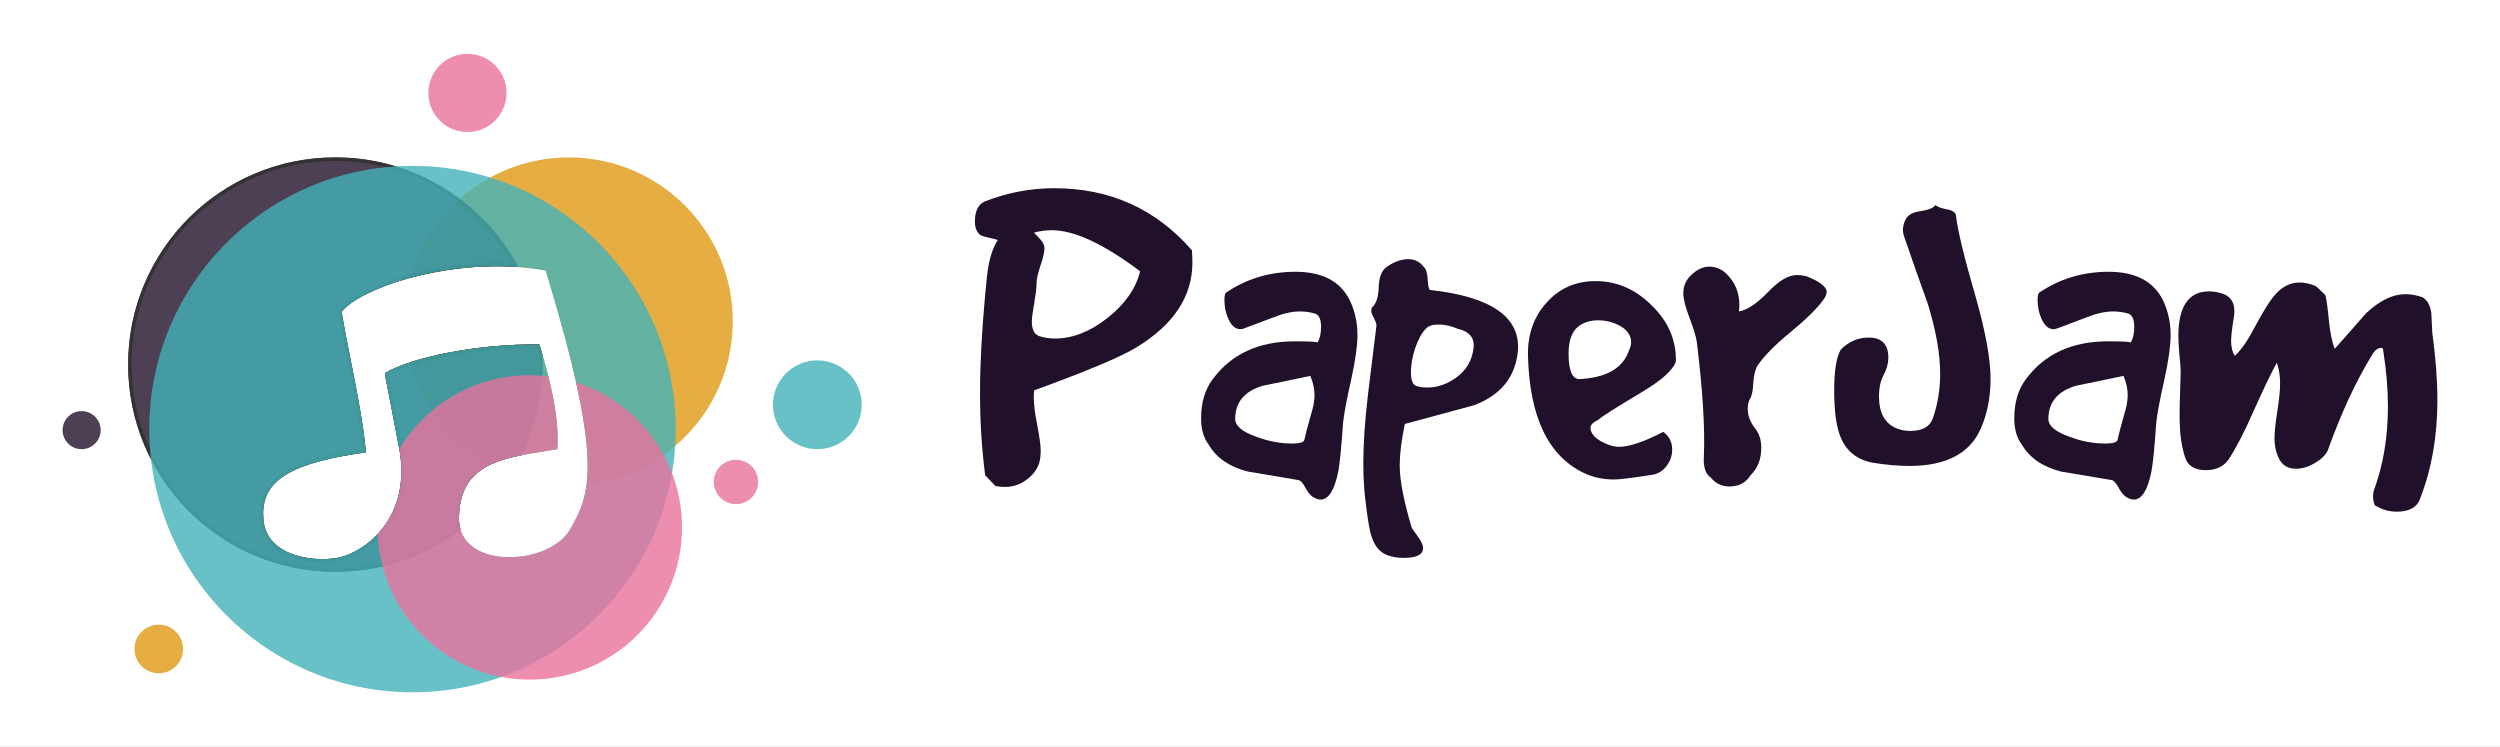
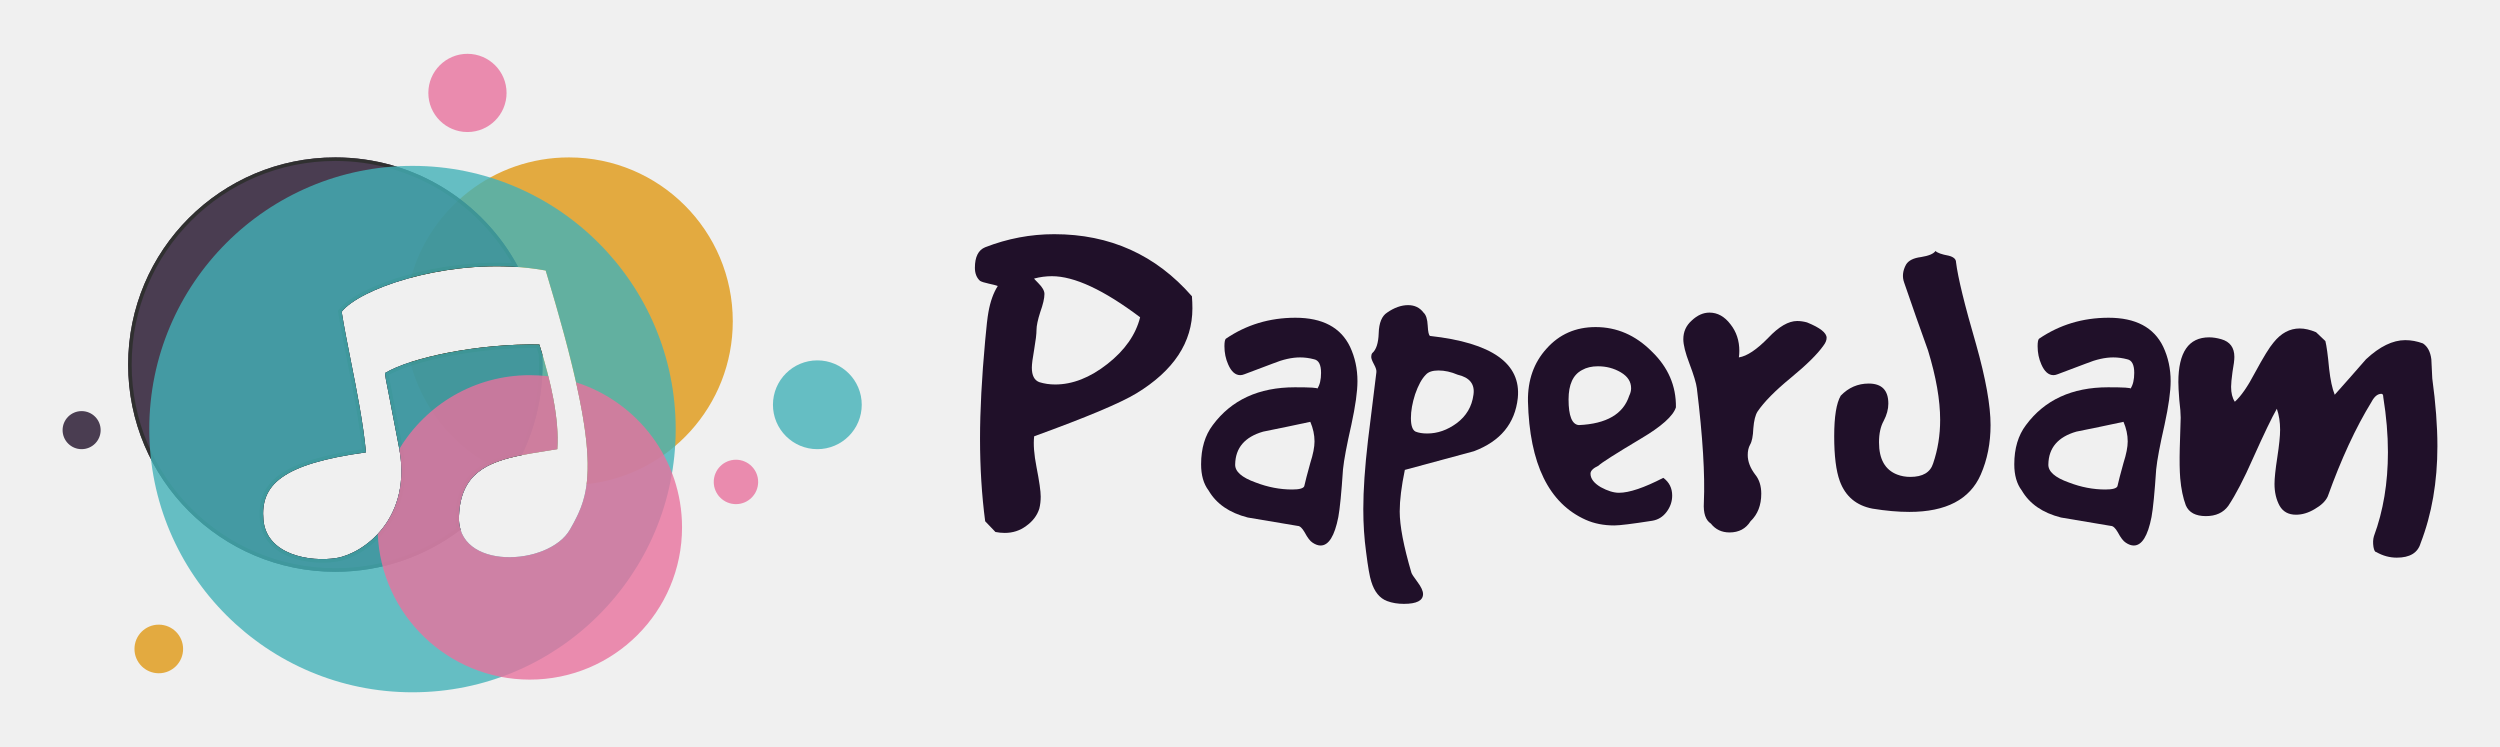
<svg xmlns="http://www.w3.org/2000/svg" width="707" height="211" viewBox="0 0 707 211" fill="none">
-   <rect width="707" height="211" fill="white" />
  <path opacity="0.8" fill-rule="evenodd" clip-rule="evenodd" d="M165.9 136.921C189.136 134.425 207.23 114.751 207.23 90.852C207.23 65.261 186.485 44.516 160.894 44.516C139.574 44.516 121.617 58.915 116.218 78.519C127.242 75.554 141.208 74.104 154.318 76.503C164.835 111.113 167.157 127.132 165.9 136.921ZM138.549 131.453C127.521 125.371 119.236 114.926 116.021 102.445C125.351 99.401 139.545 97.201 152.524 97.429C155.812 107.892 158.204 118.653 157.606 127.024C156.643 127.181 155.689 127.332 154.746 127.481C148.577 128.456 142.915 129.351 138.549 131.453Z" fill="#E09914" />
  <g opacity="0.8">
    <mask id="path-2-inside-1_1_44" fill="white">
      <path fill-rule="evenodd" clip-rule="evenodd" d="M147.545 128.713C151.309 120.978 153.421 112.29 153.421 103.108C153.421 102.104 153.396 101.106 153.346 100.114C153.079 99.218 152.805 98.322 152.524 97.429C135.484 97.13 116.352 101.016 108.879 105.5C109.039 106.625 109.07 106.929 109.117 107.231C109.244 108.053 109.486 108.857 112.765 126.127C116.95 146.754 102.601 156.619 95.127 157.815C87.654 159.011 75.397 156.918 74.5 147.053C73.603 137.188 79.582 131.209 103.498 127.921C102.743 119.809 100.917 110.627 99.222 102.1C98.231 97.114 97.284 92.353 96.622 88.161C101.706 81.74 124.273 73.881 146.531 75.518C136.665 57.068 117.213 44.516 94.828 44.516C62.469 44.516 36.236 70.749 36.236 103.108C36.236 135.468 62.469 161.701 94.828 161.701C108.13 161.701 120.397 157.268 130.232 149.799C129.876 148.629 129.72 147.317 129.805 145.857C130.259 134.048 137.614 130.692 147.545 128.713Z" />
    </mask>
    <path fill-rule="evenodd" clip-rule="evenodd" d="M147.545 128.713C151.309 120.978 153.421 112.29 153.421 103.108C153.421 102.104 153.396 101.106 153.346 100.114C153.079 99.218 152.805 98.322 152.524 97.429C135.484 97.13 116.352 101.016 108.879 105.5C109.039 106.625 109.07 106.929 109.117 107.231C109.244 108.053 109.486 108.857 112.765 126.127C116.95 146.754 102.601 156.619 95.127 157.815C87.654 159.011 75.397 156.918 74.5 147.053C73.603 137.188 79.582 131.209 103.498 127.921C102.743 119.809 100.917 110.627 99.222 102.1C98.231 97.114 97.284 92.353 96.622 88.161C101.706 81.74 124.273 73.881 146.531 75.518C136.665 57.068 117.213 44.516 94.828 44.516C62.469 44.516 36.236 70.749 36.236 103.108C36.236 135.468 62.469 161.701 94.828 161.701C108.13 161.701 120.397 157.268 130.232 149.799C129.876 148.629 129.72 147.317 129.805 145.857C130.259 134.048 137.614 130.692 147.545 128.713Z" fill="#201029" />
    <path d="M147.545 128.713L147.741 129.694L148.227 129.597L148.444 129.151L147.545 128.713ZM153.346 100.114L154.345 100.064L154.339 99.944L154.304 99.829L153.346 100.114ZM152.524 97.429L153.478 97.129L153.262 96.441L152.542 96.429L152.524 97.429ZM108.879 105.5L108.364 104.643L107.795 104.984L107.889 105.641L108.879 105.5ZM109.117 107.231L110.105 107.078V107.078L109.117 107.231ZM112.765 126.127L111.782 126.314L111.785 126.326L112.765 126.127ZM74.5 147.053L75.496 146.962L74.5 147.053ZM103.498 127.921L103.634 128.911L104.582 128.781L104.493 127.828L103.498 127.921ZM99.222 102.1L100.203 101.905L99.222 102.1ZM96.622 88.161L95.838 87.541L95.566 87.884L95.634 88.317L96.622 88.161ZM146.531 75.518L146.458 76.515L148.27 76.648L147.413 75.046L146.531 75.518ZM130.232 149.799L130.837 150.596L131.391 150.175L131.189 149.508L130.232 149.799ZM129.805 145.857L130.803 145.915L130.803 145.905L130.804 145.896L129.805 145.857ZM152.421 103.108C152.421 112.135 150.345 120.673 146.646 128.275L148.444 129.151C152.273 121.282 154.421 112.444 154.421 103.108H152.421ZM152.347 100.165C152.396 101.14 152.421 102.121 152.421 103.108H154.421C154.421 102.088 154.395 101.073 154.345 100.064L152.347 100.165ZM154.304 99.829C154.036 98.928 153.76 98.027 153.478 97.129L151.57 97.728C151.85 98.617 152.122 99.508 152.387 100.399L154.304 99.829ZM152.542 96.429C143.946 96.278 134.834 97.182 126.927 98.688C119.051 100.189 112.257 102.307 108.364 104.643L109.393 106.358C112.974 104.209 119.483 102.142 127.301 100.653C135.088 99.17 144.063 98.28 152.507 98.428L152.542 96.429ZM107.889 105.641C108.043 106.72 108.083 107.086 108.129 107.384L110.105 107.078C110.058 106.772 110.036 106.53 109.869 105.359L107.889 105.641ZM108.129 107.384C108.259 108.226 108.512 109.087 111.782 126.314L113.747 125.94C110.46 108.627 110.229 107.879 110.105 107.078L108.129 107.384ZM111.785 126.326C113.821 136.362 111.343 143.688 107.526 148.648C103.675 153.65 98.442 156.272 94.969 156.827L95.285 158.802C99.287 158.162 104.965 155.254 109.111 149.868C113.29 144.439 115.894 136.519 113.745 125.928L111.785 126.326ZM94.969 156.827C91.373 157.403 86.626 157.18 82.712 155.65C78.826 154.131 75.899 151.397 75.496 146.962L73.504 147.143C73.998 152.574 77.649 155.819 81.984 157.513C86.29 159.197 91.408 159.423 95.285 158.802L94.969 156.827ZM75.496 146.962C75.282 144.602 75.485 142.549 76.217 140.739C76.945 138.939 78.223 137.308 80.278 135.833C84.437 132.846 91.698 130.552 103.634 128.911L103.361 126.93C91.382 128.577 83.696 130.917 79.111 134.208C76.793 135.872 75.251 137.791 74.363 139.989C73.478 142.178 73.271 144.571 73.504 147.143L75.496 146.962ZM104.493 127.828C103.733 119.655 101.896 110.419 100.203 101.905L98.241 102.295C99.939 110.834 101.753 119.963 102.502 128.013L104.493 127.828ZM100.203 101.905C99.21 96.914 98.268 92.174 97.61 88.005L95.634 88.317C96.3 92.532 97.251 97.315 98.241 102.295L100.203 101.905ZM97.406 88.782C98.543 87.346 100.753 85.73 103.888 84.138C106.997 82.559 110.928 81.047 115.409 79.78C124.373 77.244 135.461 75.706 146.458 76.515L146.605 74.52C135.343 73.692 124.019 75.266 114.864 77.855C110.285 79.151 106.229 80.706 102.982 82.355C99.76 83.991 97.243 85.766 95.838 87.541L97.406 88.782ZM94.828 45.516C116.829 45.516 135.951 57.852 145.65 75.989L147.413 75.046C137.38 56.284 117.596 43.516 94.828 43.516V45.516ZM37.236 103.108C37.236 71.301 63.021 45.516 94.828 45.516V43.516C61.916 43.516 35.236 70.196 35.236 103.108H37.236ZM94.828 160.701C63.021 160.701 37.236 134.916 37.236 103.108H35.236C35.236 136.021 61.916 162.701 94.828 162.701V160.701ZM129.627 149.003C119.96 156.344 107.905 160.701 94.828 160.701V162.701C108.356 162.701 120.834 158.192 130.837 150.596L129.627 149.003ZM131.189 149.508C130.87 148.461 130.725 147.268 130.803 145.915L128.806 145.8C128.716 147.365 128.882 148.796 129.275 150.09L131.189 149.508ZM130.804 145.896C131.022 140.221 132.879 136.722 135.754 134.373C138.689 131.976 142.801 130.678 147.741 129.694L147.35 127.732C142.358 128.727 137.827 130.097 134.488 132.824C131.089 135.601 129.041 139.684 128.805 145.819L130.804 145.896Z" fill="black" mask="url(#path-2-inside-1_1_44)" />
  </g>
  <path opacity="0.8" fill-rule="evenodd" clip-rule="evenodd" d="M116.651 195.78C157.761 195.78 191.088 162.454 191.088 121.344C191.088 80.234 157.761 46.907 116.651 46.907C75.541 46.907 42.215 80.234 42.215 121.344C42.215 162.454 75.541 195.78 116.651 195.78ZM103.498 127.921C79.582 131.209 73.603 137.188 74.5 147.053C75.397 156.918 87.654 159.011 95.127 157.815C102.601 156.619 116.95 146.754 112.765 126.127C109.486 108.857 109.244 108.053 109.117 107.231C109.07 106.929 109.039 106.625 108.879 105.5C116.352 101.016 135.484 97.13 152.524 97.429C155.812 107.892 158.204 118.653 157.606 127.024C156.643 127.181 155.689 127.332 154.747 127.481C141.359 129.597 130.363 131.334 129.805 145.857C128.908 161.402 155.215 160.206 161.193 149.743C167.172 139.28 170.76 130.611 154.318 76.503C129.805 72.019 102.302 80.987 96.622 88.161C97.284 92.353 98.231 97.114 99.222 102.1C100.917 110.627 102.743 119.809 103.498 127.921Z" fill="#42B2B8" />
  <circle opacity="0.8" cx="208.127" cy="136.291" r="6.278" fill="#E8729E" />
  <circle opacity="0.8" cx="44.905" cy="183.524" r="6.876" fill="#E09914" />
  <circle opacity="0.8" cx="23.082" cy="121.643" r="5.381" fill="#201029" />
  <circle opacity="0.8" cx="231.146" cy="114.468" r="12.556" fill="#42B2B8" />
  <circle opacity="0.8" cx="132.196" cy="26.28" r="11.061" fill="#E8729E" />
  <path opacity="0.8" fill-rule="evenodd" clip-rule="evenodd" d="M106.826 151.018C107.806 173.924 126.686 192.193 149.834 192.193C173.608 192.193 192.881 172.92 192.881 149.145C192.881 129.929 180.289 113.653 162.907 108.119C168.911 134.851 165.746 141.777 161.193 149.743C155.215 160.206 128.908 161.402 129.805 145.857C130.363 131.334 141.359 129.597 154.747 127.481C155.689 127.332 156.643 127.181 157.606 127.024C158.033 121.047 156.936 113.85 155.076 106.414C153.358 106.205 151.608 106.098 149.834 106.098C134.169 106.098 120.458 114.465 112.927 126.974C114.936 138.075 111.524 145.976 106.826 151.018Z" fill="#E8729E" />
-   <path d="M278.605 83.324C278.957 79.364 279.265 76.68 279.529 75.272C280.057 72.28 280.937 69.816 282.169 67.88C281.729 67.704 280.893 67.484 279.661 67.22C278.429 66.956 277.593 66.692 277.153 66.428C276.185 65.548 275.701 64.316 275.701 62.732C275.701 59.652 276.669 57.716 278.605 56.924C284.941 54.46 291.453 53.228 298.141 53.228C313.893 53.228 326.873 59.08 337.081 70.784C337.169 72.016 337.213 73.16 337.213 74.216C337.213 83.808 331.933 91.816 321.373 98.24C316.885 100.968 307.249 105.016 292.465 110.384C292.201 112.584 292.421 115.488 293.125 119.096C293.917 123.144 294.313 125.916 294.313 127.412C294.313 128.644 294.181 129.788 293.917 130.844C293.301 132.78 292.069 134.408 290.221 135.728C288.461 137.048 286.437 137.708 284.149 137.708C283.269 137.708 282.389 137.62 281.509 137.444C281.509 137.444 280.541 136.432 278.605 134.408C277.637 127.016 277.153 119.228 277.153 111.044C277.153 103.124 277.637 93.884 278.605 83.324ZM293.125 80.288C293.125 81.432 292.905 83.28 292.465 85.832C292.025 88.296 291.805 90.012 291.805 90.98C291.805 93.18 292.509 94.544 293.917 95.072C295.325 95.512 296.821 95.732 298.405 95.732C303.333 95.732 308.261 93.796 313.189 89.924C318.117 86.052 321.197 81.652 322.429 76.724C312.133 68.98 303.817 65.108 297.481 65.108C295.809 65.108 294.137 65.328 292.465 65.768C292.377 65.768 292.773 66.208 293.653 67.088C294.797 68.232 295.369 69.244 295.369 70.124C295.369 71.356 294.973 73.072 294.181 75.272C293.477 77.472 293.125 79.144 293.125 80.288Z" fill="#201029" />
-   <path d="M371.218 140.48C370.514 140.04 369.766 139.072 368.974 137.576C368.27 136.344 367.61 135.728 366.994 135.728C362.33 134.936 357.622 134.144 352.87 133.352C347.678 132.032 343.982 129.48 341.782 125.696C340.374 123.848 339.67 121.384 339.67 118.304C339.67 113.816 340.77 110.12 342.97 107.216C348.25 100.088 355.994 96.524 366.202 96.524C370.602 96.524 372.714 96.656 372.538 96.92C373.242 95.864 373.594 94.368 373.594 92.432C373.594 90.144 372.934 88.868 371.614 88.604C370.294 88.252 368.974 88.076 367.654 88.076C365.366 88.076 362.814 88.648 359.998 89.792C357.27 90.848 354.586 91.86 351.946 92.828C351.506 93.004 351.11 93.092 350.758 93.092C349.35 93.092 348.206 92.08 347.326 90.056C346.622 88.472 346.27 86.756 346.27 84.908C346.27 83.764 346.402 83.06 346.666 82.796C352.474 78.836 359.03 76.856 366.334 76.856C373.99 76.856 379.138 79.584 381.778 85.04C383.186 88.032 383.89 91.288 383.89 94.808C383.89 97.712 383.318 101.804 382.174 107.084C380.854 112.892 380.062 117.116 379.798 119.756C379.358 126.356 378.918 130.844 378.478 133.22C377.422 138.588 375.75 141.272 373.462 141.272C372.758 141.272 372.01 141.008 371.218 140.48ZM368.842 124.508C369.106 123.276 369.678 121.076 370.558 117.908C371.35 115.444 371.746 113.42 371.746 111.836C371.746 109.988 371.35 108.14 370.558 106.292C366.07 107.26 361.626 108.184 357.226 109.064C352.034 110.56 349.394 113.64 349.306 118.304C349.218 120.328 351.154 122.044 355.114 123.452C358.546 124.772 361.978 125.432 365.41 125.432C367.434 125.432 368.578 125.124 368.842 124.508Z" fill="#201029" />
-   <path d="M389.238 92.3C389.326 91.772 389.106 91.024 388.578 90.056C388.05 89.088 387.786 88.384 387.786 87.944C387.786 87.504 387.874 87.152 388.05 86.888C389.194 85.92 389.81 84.028 389.898 81.212C389.986 78.308 390.778 76.372 392.274 75.404C394.298 73.996 396.278 73.292 398.214 73.292C400.062 73.292 401.514 73.996 402.57 75.404C403.274 76.02 403.67 77.252 403.758 79.1C403.846 80.86 404.066 81.828 404.418 82.004C421.93 83.94 430.202 89.792 429.234 99.56C428.442 106.776 424.306 111.792 416.826 114.608C410.314 116.368 403.802 118.128 397.29 119.888C396.322 124.552 395.838 128.468 395.838 131.636C395.838 135.684 396.938 141.448 399.138 148.928C399.226 149.28 399.798 150.16 400.854 151.568C401.91 152.976 402.438 154.12 402.438 155C402.438 156.848 400.634 157.772 397.026 157.772C395.266 157.772 393.682 157.508 392.274 156.98C390.162 156.188 388.666 154.34 387.786 151.436C387.346 150.116 386.862 147.344 386.334 143.12C385.806 139.248 385.542 135.2 385.542 130.976C385.542 125.608 385.982 119.14 386.862 111.572C387.654 105.148 388.446 98.724 389.238 92.3ZM403.23 92.96C402.086 94.104 401.074 95.952 400.194 98.504C399.402 100.968 399.006 103.212 399.006 105.236C399.006 107.348 399.446 108.624 400.326 109.064C401.206 109.416 402.306 109.592 403.626 109.592C406.53 109.592 409.302 108.624 411.942 106.688C414.67 104.664 416.254 101.98 416.694 98.636C417.134 95.644 415.638 93.752 412.206 92.96C410.358 92.168 408.554 91.772 406.794 91.772C405.122 91.772 403.934 92.168 403.23 92.96Z" fill="#201029" />
-   <path d="M432.105 100.484C432.017 94.5 433.777 89.528 437.385 85.568C440.993 81.52 445.613 79.496 451.245 79.496C457.229 79.496 462.509 81.784 467.085 86.36C471.749 90.848 474.037 96.128 473.949 102.2C473.157 104.664 469.857 107.612 464.049 111.044C456.833 115.356 452.829 117.908 452.037 118.7C450.541 119.404 449.793 120.152 449.793 120.944C449.793 122.352 450.761 123.628 452.697 124.772C454.633 125.828 456.349 126.356 457.845 126.356C460.749 126.356 464.929 124.948 470.385 122.132C472.057 123.364 472.893 125.036 472.893 127.148C472.893 128.82 472.365 130.36 471.309 131.768C470.253 133.176 468.889 134.012 467.217 134.276C461.585 135.156 458.021 135.596 456.525 135.596C453.533 135.596 450.849 135.068 448.473 134.012C438.001 129.348 432.545 118.172 432.105 100.484ZM446.493 107.216C454.325 106.864 459.077 104.092 460.749 98.9C461.101 98.196 461.277 97.492 461.277 96.788C461.277 94.94 460.309 93.444 458.373 92.3C456.437 91.156 454.281 90.584 451.905 90.584C450.145 90.584 448.649 90.936 447.417 91.64C444.865 92.96 443.589 95.732 443.589 99.956C443.589 104.62 444.557 107.04 446.493 107.216Z" fill="#201029" />
-   <path d="M479.871 96.788C479.695 95.38 478.991 93.048 477.759 89.792C476.615 86.8 476.043 84.512 476.043 82.928C476.043 80.816 476.835 79.056 478.419 77.648C480.003 76.152 481.675 75.404 483.435 75.404C485.723 75.404 487.703 76.504 489.375 78.704C491.047 80.816 491.883 83.324 491.883 86.228C491.883 86.844 491.839 87.46 491.751 88.076C494.039 87.724 496.811 85.876 500.067 82.532C503.059 79.364 505.787 77.78 508.251 77.78C509.131 77.78 510.055 77.912 511.023 78.176C514.719 79.672 516.567 81.124 516.567 82.532C516.567 83.236 516.259 83.984 515.643 84.776C513.971 87.152 510.891 90.188 506.403 93.884C502.003 97.492 498.879 100.66 497.031 103.388C496.415 104.356 496.019 105.94 495.843 108.14C495.755 110.34 495.447 111.88 494.919 112.76C494.479 113.552 494.259 114.52 494.259 115.664C494.259 117.512 494.963 119.36 496.371 121.208C497.515 122.616 498.087 124.42 498.087 126.62C498.087 129.876 497.075 132.472 495.051 134.408C493.731 136.52 491.751 137.576 489.111 137.576C486.911 137.576 485.151 136.74 483.831 135.068C482.335 134.1 481.675 132.12 481.851 129.128C482.203 121.296 481.543 110.516 479.871 96.788Z" fill="#201029" />
-   <path d="M518.711 110.384C518.711 104.84 519.327 101.012 520.559 98.9C522.759 96.612 525.399 95.468 528.479 95.468C532.175 95.468 534.023 97.36 534.023 101.144C534.023 102.728 533.583 104.356 532.703 106.028C531.823 107.612 531.383 109.636 531.383 112.1C531.383 116.852 533.099 119.888 536.531 121.208C537.675 121.648 538.907 121.868 540.227 121.868C543.747 121.868 545.903 120.592 546.695 118.04C548.015 114.168 548.675 110.076 548.675 105.764C548.675 100.132 547.531 93.576 545.243 86.096C542.955 79.76 540.711 73.38 538.511 66.956C537.895 65.284 538.071 63.568 539.039 61.808C539.743 60.664 541.151 59.96 543.263 59.696C545.463 59.344 546.827 58.772 547.355 57.98C547.883 58.508 549.115 58.948 551.051 59.3C552.459 59.652 553.163 60.268 553.163 61.148C553.691 65.46 555.583 73.204 558.839 84.38C561.567 94.06 562.931 101.672 562.931 107.216C562.931 112.32 562.007 116.984 560.159 121.208C557.079 128.248 550.347 131.768 539.963 131.768C536.795 131.768 533.319 131.46 529.535 130.844C524.959 129.964 521.879 127.368 520.295 123.056C519.239 120.152 518.711 115.928 518.711 110.384Z" fill="#201029" />
-   <path d="M601.187 140.48C600.483 140.04 599.735 139.072 598.943 137.576C598.239 136.344 597.579 135.728 596.963 135.728C592.299 134.936 587.591 134.144 582.839 133.352C577.647 132.032 573.951 129.48 571.751 125.696C570.343 123.848 569.639 121.384 569.639 118.304C569.639 113.816 570.739 110.12 572.939 107.216C578.219 100.088 585.963 96.524 596.171 96.524C600.571 96.524 602.683 96.656 602.507 96.92C603.211 95.864 603.563 94.368 603.563 92.432C603.563 90.144 602.903 88.868 601.583 88.604C600.263 88.252 598.943 88.076 597.623 88.076C595.335 88.076 592.783 88.648 589.967 89.792C587.239 90.848 584.555 91.86 581.915 92.828C581.475 93.004 581.079 93.092 580.727 93.092C579.319 93.092 578.175 92.08 577.295 90.056C576.591 88.472 576.239 86.756 576.239 84.908C576.239 83.764 576.371 83.06 576.635 82.796C582.443 78.836 588.999 76.856 596.303 76.856C603.959 76.856 609.107 79.584 611.747 85.04C613.155 88.032 613.859 91.288 613.859 94.808C613.859 97.712 613.287 101.804 612.143 107.084C610.823 112.892 610.031 117.116 609.767 119.756C609.327 126.356 608.887 130.844 608.447 133.22C607.391 138.588 605.719 141.272 603.431 141.272C602.727 141.272 601.979 141.008 601.187 140.48ZM598.811 124.508C599.075 123.276 599.647 121.076 600.527 117.908C601.319 115.444 601.715 113.42 601.715 111.836C601.715 109.988 601.319 108.14 600.527 106.292C596.039 107.26 591.595 108.184 587.195 109.064C582.003 110.56 579.363 113.64 579.275 118.304C579.187 120.328 581.123 122.044 585.083 123.452C588.515 124.772 591.947 125.432 595.379 125.432C597.403 125.432 598.547 125.124 598.811 124.508Z" fill="#201029" />
-   <path d="M616.039 95.072C616.039 86.624 618.943 82.4 624.751 82.4C625.807 82.4 626.951 82.576 628.183 82.928C630.647 83.632 631.879 85.304 631.879 87.944C631.879 88.824 631.703 90.232 631.351 92.168C631.087 94.104 630.955 95.512 630.955 96.392C630.955 98.152 631.307 99.56 632.011 100.616C633.771 99.032 635.663 96.304 637.687 92.432C640.063 88.032 641.823 85.172 642.967 83.852C645.079 81.212 647.543 79.892 650.359 79.892C651.767 79.892 653.307 80.244 654.979 80.948L657.619 83.456C657.971 84.864 658.323 87.46 658.675 91.244C659.027 94.412 659.555 96.876 660.259 98.636C663.251 95.292 666.199 91.948 669.103 88.604C672.975 84.996 676.671 83.192 680.191 83.192C681.863 83.192 683.535 83.5 685.207 84.116C686.527 84.996 687.319 86.492 687.583 88.604C687.671 90.364 687.759 92.168 687.847 94.016C688.815 101.144 689.299 107.524 689.299 113.156C689.299 123.276 687.715 132.428 684.547 140.612C683.755 143.34 681.511 144.704 677.815 144.704C675.791 144.704 673.855 144.176 672.007 143.12C671.655 143.12 671.391 142.636 671.215 141.668C671.039 140.524 671.083 139.512 671.347 138.632C673.987 131.504 675.307 123.584 675.307 114.872C675.307 109.944 674.867 104.752 673.987 99.296C673.987 98.68 673.811 98.372 673.459 98.372C672.403 98.372 671.479 99.12 670.687 100.616C666.199 107.92 662.063 116.852 658.279 127.412C657.663 128.732 656.431 129.92 654.583 130.976C652.823 132.032 651.063 132.56 649.303 132.56C647.191 132.56 645.651 131.724 644.683 130.052C643.715 128.292 643.231 126.224 643.231 123.848C643.231 122.264 643.495 119.756 644.023 116.324C644.551 112.892 644.815 110.296 644.815 108.536C644.815 106.336 644.507 104.356 643.891 102.596C642.483 105.06 640.239 109.724 637.159 116.588C634.607 122.396 632.275 126.884 630.163 130.052C628.755 131.988 626.643 132.956 623.827 132.956C620.923 132.956 619.031 131.944 618.151 129.92C617.359 127.808 616.831 125.256 616.567 122.264C616.391 120.064 616.347 117.248 616.435 113.816C616.611 108.624 616.699 105.72 616.699 105.104C616.699 103.96 616.567 102.288 616.303 100.088C616.127 97.8 616.039 96.128 616.039 95.072Z" fill="#201029" />
+   <path d="M278.605 96.324C278.957 92.364 279.265 89.68 279.529 88.272C280.057 85.28 280.937 82.816 282.169 80.88C281.729 80.704 280.893 80.484 279.661 80.22C278.429 79.956 277.593 79.692 277.153 79.428C276.185 78.548 275.701 77.316 275.701 75.732C275.701 72.652 276.669 70.716 278.605 69.924C284.941 67.46 291.453 66.228 298.141 66.228C313.893 66.228 326.873 72.08 337.081 83.784C337.169 85.016 337.213 86.16 337.213 87.216C337.213 96.808 331.933 104.816 321.373 111.24C316.885 113.968 307.249 118.016 292.465 123.384C292.201 125.584 292.421 128.488 293.125 132.096C293.917 136.144 294.313 138.916 294.313 140.412C294.313 141.644 294.181 142.788 293.917 143.844C293.301 145.78 292.069 147.408 290.221 148.728C288.461 150.048 286.437 150.708 284.149 150.708C283.269 150.708 282.389 150.62 281.509 150.444C281.509 150.444 280.541 149.432 278.605 147.408C277.637 140.016 277.153 132.228 277.153 124.044C277.153 116.124 277.637 106.884 278.605 96.324ZM293.125 93.288C293.125 94.432 292.905 96.28 292.465 98.832C292.025 101.296 291.805 103.012 291.805 103.98C291.805 106.18 292.509 107.544 293.917 108.072C295.325 108.512 296.821 108.732 298.405 108.732C303.333 108.732 308.261 106.796 313.189 102.924C318.117 99.052 321.197 94.652 322.429 89.724C312.133 81.98 303.817 78.108 297.481 78.108C295.809 78.108 294.137 78.328 292.465 78.768C292.377 78.768 292.773 79.208 293.653 80.088C294.797 81.232 295.369 82.244 295.369 83.124C295.369 84.356 294.973 86.072 294.181 88.272C293.477 90.472 293.125 92.144 293.125 93.288Z" fill="#201029" />
+   <path d="M371.218 153.48C370.514 153.04 369.766 152.072 368.974 150.576C368.27 149.344 367.61 148.728 366.994 148.728C362.33 147.936 357.622 147.144 352.87 146.352C347.678 145.032 343.982 142.48 341.782 138.696C340.374 136.848 339.67 134.384 339.67 131.304C339.67 126.816 340.77 123.12 342.97 120.216C348.25 113.088 355.994 109.524 366.202 109.524C370.602 109.524 372.714 109.656 372.538 109.92C373.242 108.864 373.594 107.368 373.594 105.432C373.594 103.144 372.934 101.868 371.614 101.604C370.294 101.252 368.974 101.076 367.654 101.076C365.366 101.076 362.814 101.648 359.998 102.792C357.27 103.848 354.586 104.86 351.946 105.828C351.506 106.004 351.11 106.092 350.758 106.092C349.35 106.092 348.206 105.08 347.326 103.056C346.622 101.472 346.27 99.756 346.27 97.908C346.27 96.764 346.402 96.06 346.666 95.796C352.474 91.836 359.03 89.856 366.334 89.856C373.99 89.856 379.138 92.584 381.778 98.04C383.186 101.032 383.89 104.288 383.89 107.808C383.89 110.712 383.318 114.804 382.174 120.084C380.854 125.892 380.062 130.116 379.798 132.756C379.358 139.356 378.918 143.844 378.478 146.22C377.422 151.588 375.75 154.272 373.462 154.272C372.758 154.272 372.01 154.008 371.218 153.48ZM368.842 137.508C369.106 136.276 369.678 134.076 370.558 130.908C371.35 128.444 371.746 126.42 371.746 124.836C371.746 122.988 371.35 121.14 370.558 119.292C366.07 120.26 361.626 121.184 357.226 122.064C352.034 123.56 349.394 126.64 349.306 131.304C349.218 133.328 351.154 135.044 355.114 136.452C358.546 137.772 361.978 138.432 365.41 138.432C367.434 138.432 368.578 138.124 368.842 137.508Z" fill="#201029" />
+   <path d="M389.238 105.3C389.326 104.772 389.106 104.024 388.578 103.056C388.05 102.088 387.786 101.384 387.786 100.944C387.786 100.504 387.874 100.152 388.05 99.888C389.194 98.92 389.81 97.028 389.898 94.212C389.986 91.308 390.778 89.372 392.274 88.404C394.298 86.996 396.278 86.292 398.214 86.292C400.062 86.292 401.514 86.996 402.57 88.404C403.274 89.02 403.67 90.252 403.758 92.1C403.846 93.86 404.066 94.828 404.418 95.004C421.93 96.94 430.202 102.792 429.234 112.56C428.442 119.776 424.306 124.792 416.826 127.608C410.314 129.368 403.802 131.128 397.29 132.888C396.322 137.552 395.838 141.468 395.838 144.636C395.838 148.684 396.938 154.448 399.138 161.928C399.226 162.28 399.798 163.16 400.854 164.568C401.91 165.976 402.438 167.12 402.438 168C402.438 169.848 400.634 170.772 397.026 170.772C395.266 170.772 393.682 170.508 392.274 169.98C390.162 169.188 388.666 167.34 387.786 164.436C387.346 163.116 386.862 160.344 386.334 156.12C385.806 152.248 385.542 148.2 385.542 143.976C385.542 138.608 385.982 132.14 386.862 124.572C387.654 118.148 388.446 111.724 389.238 105.3ZM403.23 105.96C402.086 107.104 401.074 108.952 400.194 111.504C399.402 113.968 399.006 116.212 399.006 118.236C399.006 120.348 399.446 121.624 400.326 122.064C401.206 122.416 402.306 122.592 403.626 122.592C406.53 122.592 409.302 121.624 411.942 119.688C414.67 117.664 416.254 114.98 416.694 111.636C417.134 108.644 415.638 106.752 412.206 105.96C410.358 105.168 408.554 104.772 406.794 104.772C405.122 104.772 403.934 105.168 403.23 105.96Z" fill="#201029" />
+   <path d="M432.105 113.484C432.017 107.5 433.777 102.528 437.385 98.568C440.993 94.52 445.613 92.496 451.245 92.496C457.229 92.496 462.509 94.784 467.085 99.36C471.749 103.848 474.037 109.128 473.949 115.2C473.157 117.664 469.857 120.612 464.049 124.044C456.833 128.356 452.829 130.908 452.037 131.7C450.541 132.404 449.793 133.152 449.793 133.944C449.793 135.352 450.761 136.628 452.697 137.772C454.633 138.828 456.349 139.356 457.845 139.356C460.749 139.356 464.929 137.948 470.385 135.132C472.057 136.364 472.893 138.036 472.893 140.148C472.893 141.82 472.365 143.36 471.309 144.768C470.253 146.176 468.889 147.012 467.217 147.276C461.585 148.156 458.021 148.596 456.525 148.596C453.533 148.596 450.849 148.068 448.473 147.012C438.001 142.348 432.545 131.172 432.105 113.484ZM446.493 120.216C454.325 119.864 459.077 117.092 460.749 111.9C461.101 111.196 461.277 110.492 461.277 109.788C461.277 107.94 460.309 106.444 458.373 105.3C456.437 104.156 454.281 103.584 451.905 103.584C450.145 103.584 448.649 103.936 447.417 104.64C444.865 105.96 443.589 108.732 443.589 112.956C443.589 117.62 444.557 120.04 446.493 120.216Z" fill="#201029" />
+   <path d="M479.871 109.788C479.695 108.38 478.991 106.048 477.759 102.792C476.615 99.8 476.043 97.512 476.043 95.928C476.043 93.816 476.835 92.056 478.419 90.648C480.003 89.152 481.675 88.404 483.435 88.404C485.723 88.404 487.703 89.504 489.375 91.704C491.047 93.816 491.883 96.324 491.883 99.228C491.883 99.844 491.839 100.46 491.751 101.076C494.039 100.724 496.811 98.876 500.067 95.532C503.059 92.364 505.787 90.78 508.251 90.78C509.131 90.78 510.055 90.912 511.023 91.176C514.719 92.672 516.567 94.124 516.567 95.532C516.567 96.236 516.259 96.984 515.643 97.776C513.971 100.152 510.891 103.188 506.403 106.884C502.003 110.492 498.879 113.66 497.031 116.388C496.415 117.356 496.019 118.94 495.843 121.14C495.755 123.34 495.447 124.88 494.919 125.76C494.479 126.552 494.259 127.52 494.259 128.664C494.259 130.512 494.963 132.36 496.371 134.208C497.515 135.616 498.087 137.42 498.087 139.62C498.087 142.876 497.075 145.472 495.051 147.408C493.731 149.52 491.751 150.576 489.111 150.576C486.911 150.576 485.151 149.74 483.831 148.068C482.335 147.1 481.675 145.12 481.851 142.128C482.203 134.296 481.543 123.516 479.871 109.788Z" fill="#201029" />
+   <path d="M518.711 123.384C518.711 117.84 519.327 114.012 520.559 111.9C522.759 109.612 525.399 108.468 528.479 108.468C532.175 108.468 534.023 110.36 534.023 114.144C534.023 115.728 533.583 117.356 532.703 119.028C531.823 120.612 531.383 122.636 531.383 125.1C531.383 129.852 533.099 132.888 536.531 134.208C537.675 134.648 538.907 134.868 540.227 134.868C543.747 134.868 545.903 133.592 546.695 131.04C548.015 127.168 548.675 123.076 548.675 118.764C548.675 113.132 547.531 106.576 545.243 99.096C542.955 92.76 540.711 86.38 538.511 79.956C537.895 78.284 538.071 76.568 539.039 74.808C539.743 73.664 541.151 72.96 543.263 72.696C545.463 72.344 546.827 71.772 547.355 70.98C547.883 71.508 549.115 71.948 551.051 72.3C552.459 72.652 553.163 73.268 553.163 74.148C553.691 78.46 555.583 86.204 558.839 97.38C561.567 107.06 562.931 114.672 562.931 120.216C562.931 125.32 562.007 129.984 560.159 134.208C557.079 141.248 550.347 144.768 539.963 144.768C536.795 144.768 533.319 144.46 529.535 143.844C524.959 142.964 521.879 140.368 520.295 136.056C519.239 133.152 518.711 128.928 518.711 123.384Z" fill="#201029" />
+   <path d="M601.187 153.48C600.483 153.04 599.735 152.072 598.943 150.576C598.239 149.344 597.579 148.728 596.963 148.728C592.299 147.936 587.591 147.144 582.839 146.352C577.647 145.032 573.951 142.48 571.751 138.696C570.343 136.848 569.639 134.384 569.639 131.304C569.639 126.816 570.739 123.12 572.939 120.216C578.219 113.088 585.963 109.524 596.171 109.524C600.571 109.524 602.683 109.656 602.507 109.92C603.211 108.864 603.563 107.368 603.563 105.432C603.563 103.144 602.903 101.868 601.583 101.604C600.263 101.252 598.943 101.076 597.623 101.076C595.335 101.076 592.783 101.648 589.967 102.792C587.239 103.848 584.555 104.86 581.915 105.828C581.475 106.004 581.079 106.092 580.727 106.092C579.319 106.092 578.175 105.08 577.295 103.056C576.591 101.472 576.239 99.756 576.239 97.908C576.239 96.764 576.371 96.06 576.635 95.796C582.443 91.836 588.999 89.856 596.303 89.856C603.959 89.856 609.107 92.584 611.747 98.04C613.155 101.032 613.859 104.288 613.859 107.808C613.859 110.712 613.287 114.804 612.143 120.084C610.823 125.892 610.031 130.116 609.767 132.756C609.327 139.356 608.887 143.844 608.447 146.22C607.391 151.588 605.719 154.272 603.431 154.272C602.727 154.272 601.979 154.008 601.187 153.48ZM598.811 137.508C599.075 136.276 599.647 134.076 600.527 130.908C601.319 128.444 601.715 126.42 601.715 124.836C601.715 122.988 601.319 121.14 600.527 119.292C596.039 120.26 591.595 121.184 587.195 122.064C582.003 123.56 579.363 126.64 579.275 131.304C579.187 133.328 581.123 135.044 585.083 136.452C588.515 137.772 591.947 138.432 595.379 138.432C597.403 138.432 598.547 138.124 598.811 137.508Z" fill="#201029" />
+   <path d="M616.039 108.072C616.039 99.624 618.943 95.4 624.751 95.4C625.807 95.4 626.951 95.576 628.183 95.928C630.647 96.632 631.879 98.304 631.879 100.944C631.879 101.824 631.703 103.232 631.351 105.168C631.087 107.104 630.955 108.512 630.955 109.392C630.955 111.152 631.307 112.56 632.011 113.616C633.771 112.032 635.663 109.304 637.687 105.432C640.063 101.032 641.823 98.172 642.967 96.852C645.079 94.212 647.543 92.892 650.359 92.892C651.767 92.892 653.307 93.244 654.979 93.948L657.619 96.456C657.971 97.864 658.323 100.46 658.675 104.244C659.027 107.412 659.555 109.876 660.259 111.636C663.251 108.292 666.199 104.948 669.103 101.604C672.975 97.996 676.671 96.192 680.191 96.192C681.863 96.192 683.535 96.5 685.207 97.116C686.527 97.996 687.319 99.492 687.583 101.604C687.671 103.364 687.759 105.168 687.847 107.016C688.815 114.144 689.299 120.524 689.299 126.156C689.299 136.276 687.715 145.428 684.547 153.612C683.755 156.34 681.511 157.704 677.815 157.704C675.791 157.704 673.855 157.176 672.007 156.12C671.655 156.12 671.391 155.636 671.215 154.668C671.039 153.524 671.083 152.512 671.347 151.632C673.987 144.504 675.307 136.584 675.307 127.872C675.307 122.944 674.867 117.752 673.987 112.296C673.987 111.68 673.811 111.372 673.459 111.372C672.403 111.372 671.479 112.12 670.687 113.616C666.199 120.92 662.063 129.852 658.279 140.412C657.663 141.732 656.431 142.92 654.583 143.976C652.823 145.032 651.063 145.56 649.303 145.56C647.191 145.56 645.651 144.724 644.683 143.052C643.715 141.292 643.231 139.224 643.231 136.848C643.231 135.264 643.495 132.756 644.023 129.324C644.551 125.892 644.815 123.296 644.815 121.536C644.815 119.336 644.507 117.356 643.891 115.596C642.483 118.06 640.239 122.724 637.159 129.588C634.607 135.396 632.275 139.884 630.163 143.052C628.755 144.988 626.643 145.956 623.827 145.956C620.923 145.956 619.031 144.944 618.151 142.92C617.359 140.808 616.831 138.256 616.567 135.264C616.391 133.064 616.347 130.248 616.435 126.816C616.611 121.624 616.699 118.72 616.699 118.104C616.699 116.96 616.567 115.288 616.303 113.088C616.127 110.8 616.039 109.128 616.039 108.072Z" fill="#201029" />
</svg>
